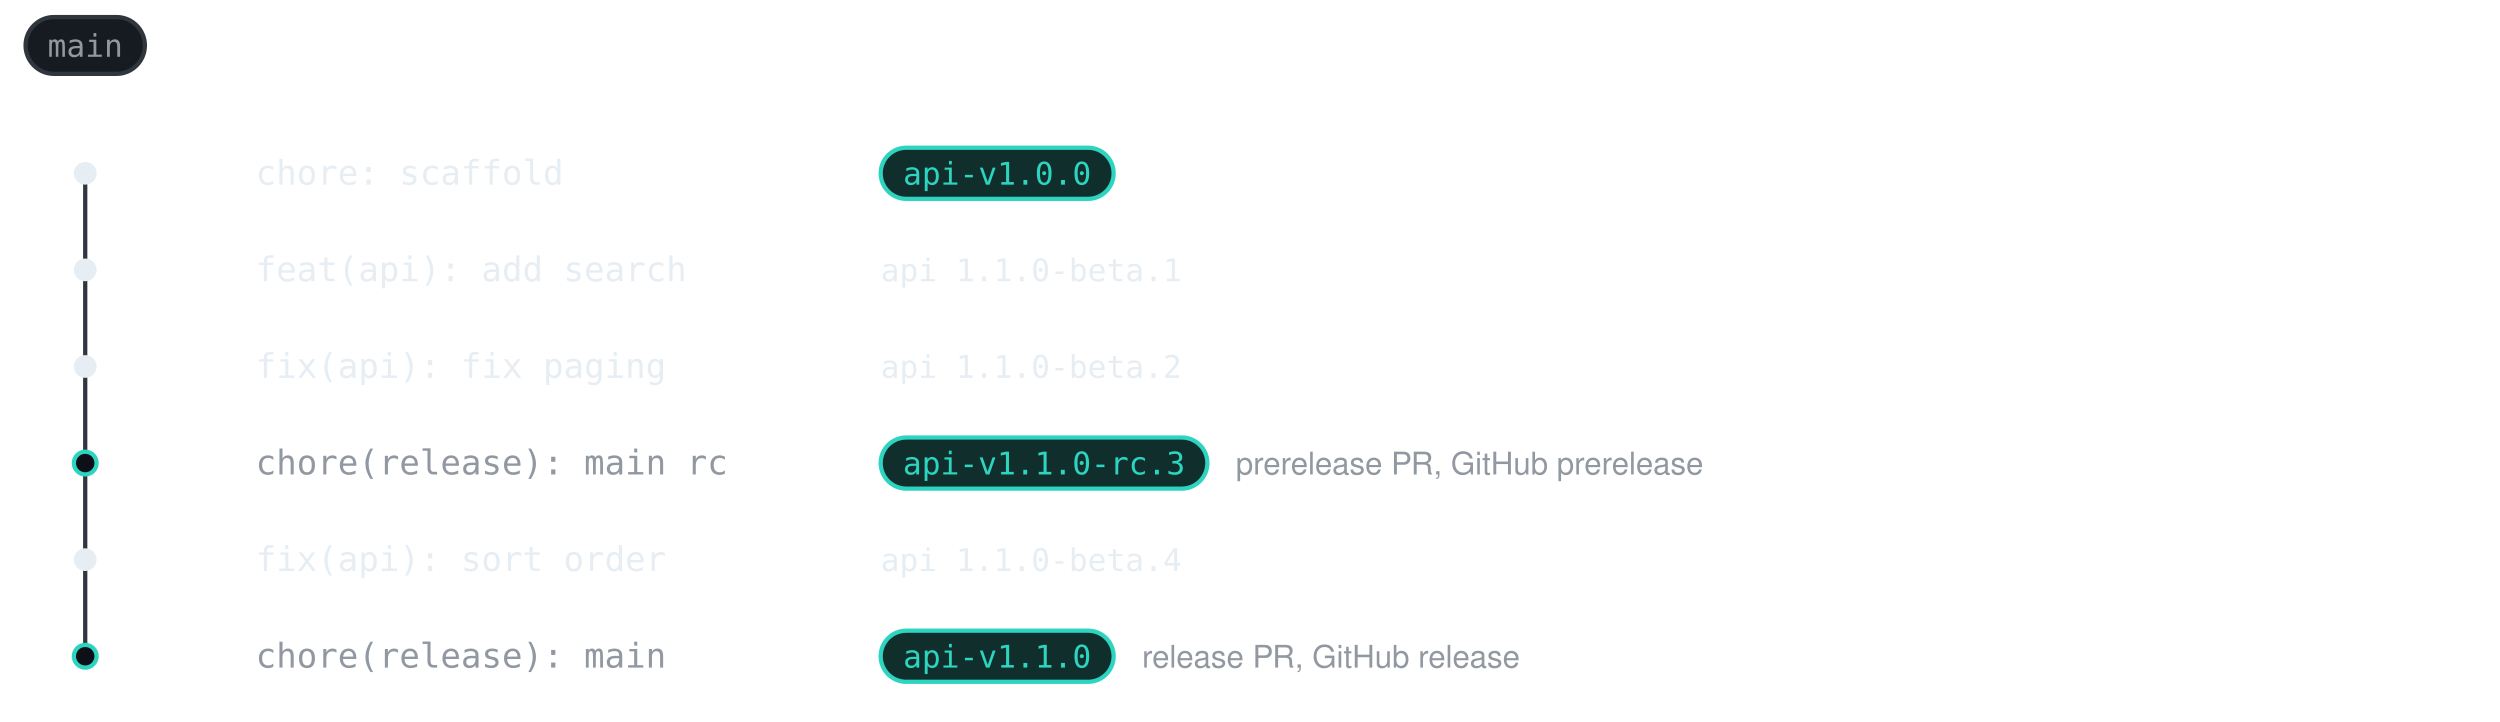
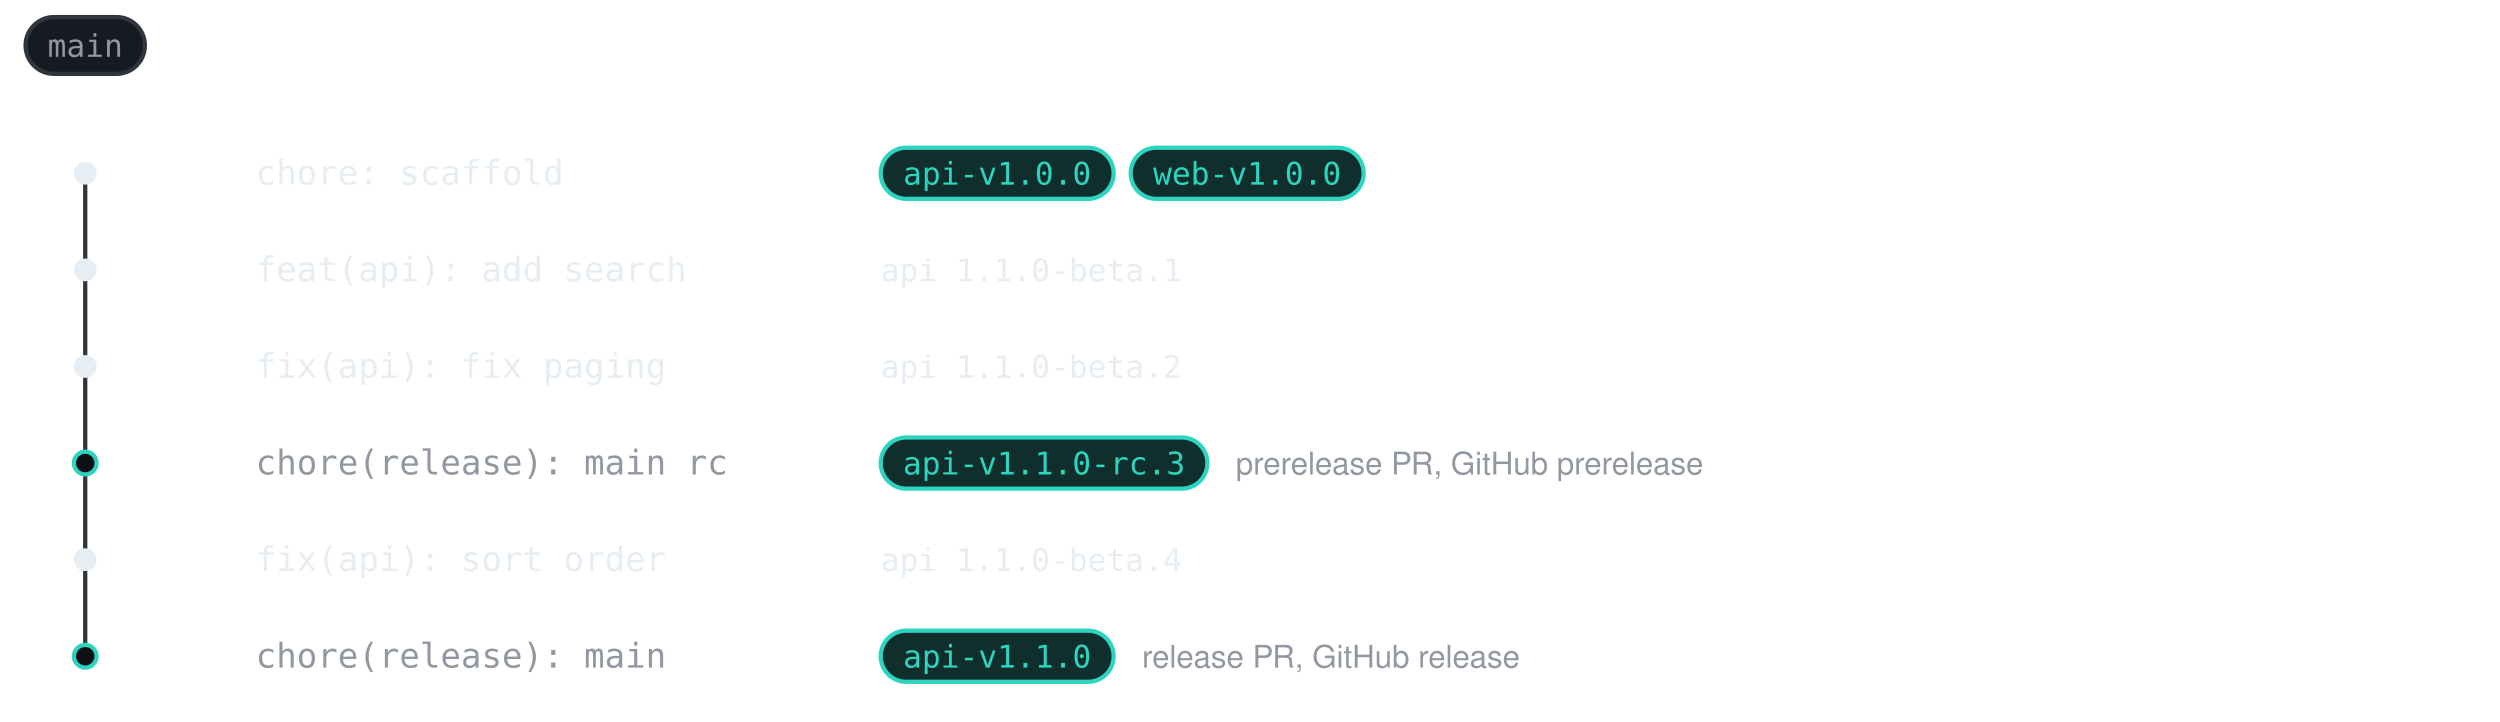
- <svg xmlns="http://www.w3.org/2000/svg" viewBox="0 0 880 254" width="880" height="254" role="img" aria-label="Release history on main. 1. On main, chore: scaffold: tags api-v1.0.0. 2. On main, feat(api): add search: plans api 1.1.0-beta.1. 3. On main, fix(api): fix paging: plans api 1.1.0-beta.2. 4. On main, chore(release): main rc: tags api-v1.1.0-rc.3; prerelease PR, GitHub prerelease. 5. On main, fix(api): sort order: plans api 1.1.0-beta.4. 6. On main, chore(release): main: tags api-v1.1.0; release PR, GitHub release.">
+ <svg xmlns="http://www.w3.org/2000/svg" viewBox="0 0 880 254" width="880" height="254" role="img" aria-label="Release history on main. 1. On main, chore: scaffold: tags api-v1.0.0, web-v1.0.0. 2. On main, feat(api): add search: plans api 1.1.0-beta.1. 3. On main, fix(api): fix paging: plans api 1.1.0-beta.2. 4. On main, chore(release): main rc: tags api-v1.1.0-rc.3; prerelease PR, GitHub prerelease. 5. On main, fix(api): sort order: plans api 1.1.0-beta.4. 6. On main, chore(release): main: tags api-v1.1.0; release PR, GitHub release.">
  <defs>
    <style>
      .sans{font-family:ui-sans-serif,-apple-system,'Segoe UI',Helvetica,Arial,sans-serif;font-size:11px}
      .mono{font-family:ui-monospace,SFMono-Regular,Menlo,Consolas,monospace;font-size:11px;white-space:pre}
      .sub{font-size:12px}
    </style>
  </defs>
  <rect x="9" y="6" width="42" height="20" rx="10" fill="#161b22" stroke="#30363d" stroke-width="1.5" />
  <text class="mono" x="30" y="20" text-anchor="middle" fill="#9198a1">main</text>
  <path d="M30 61V231" stroke="#30363d" stroke-width="1.5" fill="none" />
  <circle cx="30" cy="61" r="4" fill="#e6edf3" />
  <text class="mono sub" x="90" y="65" fill="#e6edf3">chore: scaffold</text>
  <rect x="310" y="52" width="82" height="18" rx="9" fill="#0f2e2c" stroke="#2dd4bf" stroke-width="1.5" />
  <text class="mono" x="351" y="65" text-anchor="middle" fill="#2dd4bf">api-v1.0.0</text>
+   <rect x="398" y="52" width="82" height="18" rx="9" fill="#0f2e2c" stroke="#2dd4bf" stroke-width="1.5" />
+   <text class="mono" x="439" y="65" text-anchor="middle" fill="#2dd4bf">web-v1.0.0</text>
  <circle cx="30" cy="95" r="4" fill="#e6edf3" />
  <text class="mono sub" x="90" y="99" fill="#e6edf3">feat(api): add search</text>
  <text class="mono" x="310" y="99" fill="#e6edf3">api 1.1.0-beta.1</text>
  <circle cx="30" cy="129" r="4" fill="#e6edf3" />
  <text class="mono sub" x="90" y="133" fill="#e6edf3">fix(api): fix paging</text>
  <text class="mono" x="310" y="133" fill="#e6edf3">api 1.1.0-beta.2</text>
  <circle cx="30" cy="163" r="4" fill="#0d1117" stroke="#2dd4bf" stroke-width="1.5" />
  <text class="mono sub" x="90" y="167" fill="#9198a1">chore(release): main rc</text>
  <rect x="310" y="154" width="115" height="18" rx="9" fill="#0f2e2c" stroke="#2dd4bf" stroke-width="1.5" />
  <text class="mono" x="367.5" y="167" text-anchor="middle" fill="#2dd4bf">api-v1.1.0-rc.3</text>
  <text class="sans" x="435" y="167" fill="#9198a1">prerelease PR, GitHub prerelease</text>
  <circle cx="30" cy="197" r="4" fill="#e6edf3" />
  <text class="mono sub" x="90" y="201" fill="#e6edf3">fix(api): sort order</text>
  <text class="mono" x="310" y="201" fill="#e6edf3">api 1.1.0-beta.4</text>
  <circle cx="30" cy="231" r="4" fill="#0d1117" stroke="#2dd4bf" stroke-width="1.5" />
  <text class="mono sub" x="90" y="235" fill="#9198a1">chore(release): main</text>
  <rect x="310" y="222" width="82" height="18" rx="9" fill="#0f2e2c" stroke="#2dd4bf" stroke-width="1.5" />
  <text class="mono" x="351" y="235" text-anchor="middle" fill="#2dd4bf">api-v1.1.0</text>
  <text class="sans" x="402" y="235" fill="#9198a1">release PR, GitHub release</text>
</svg>
